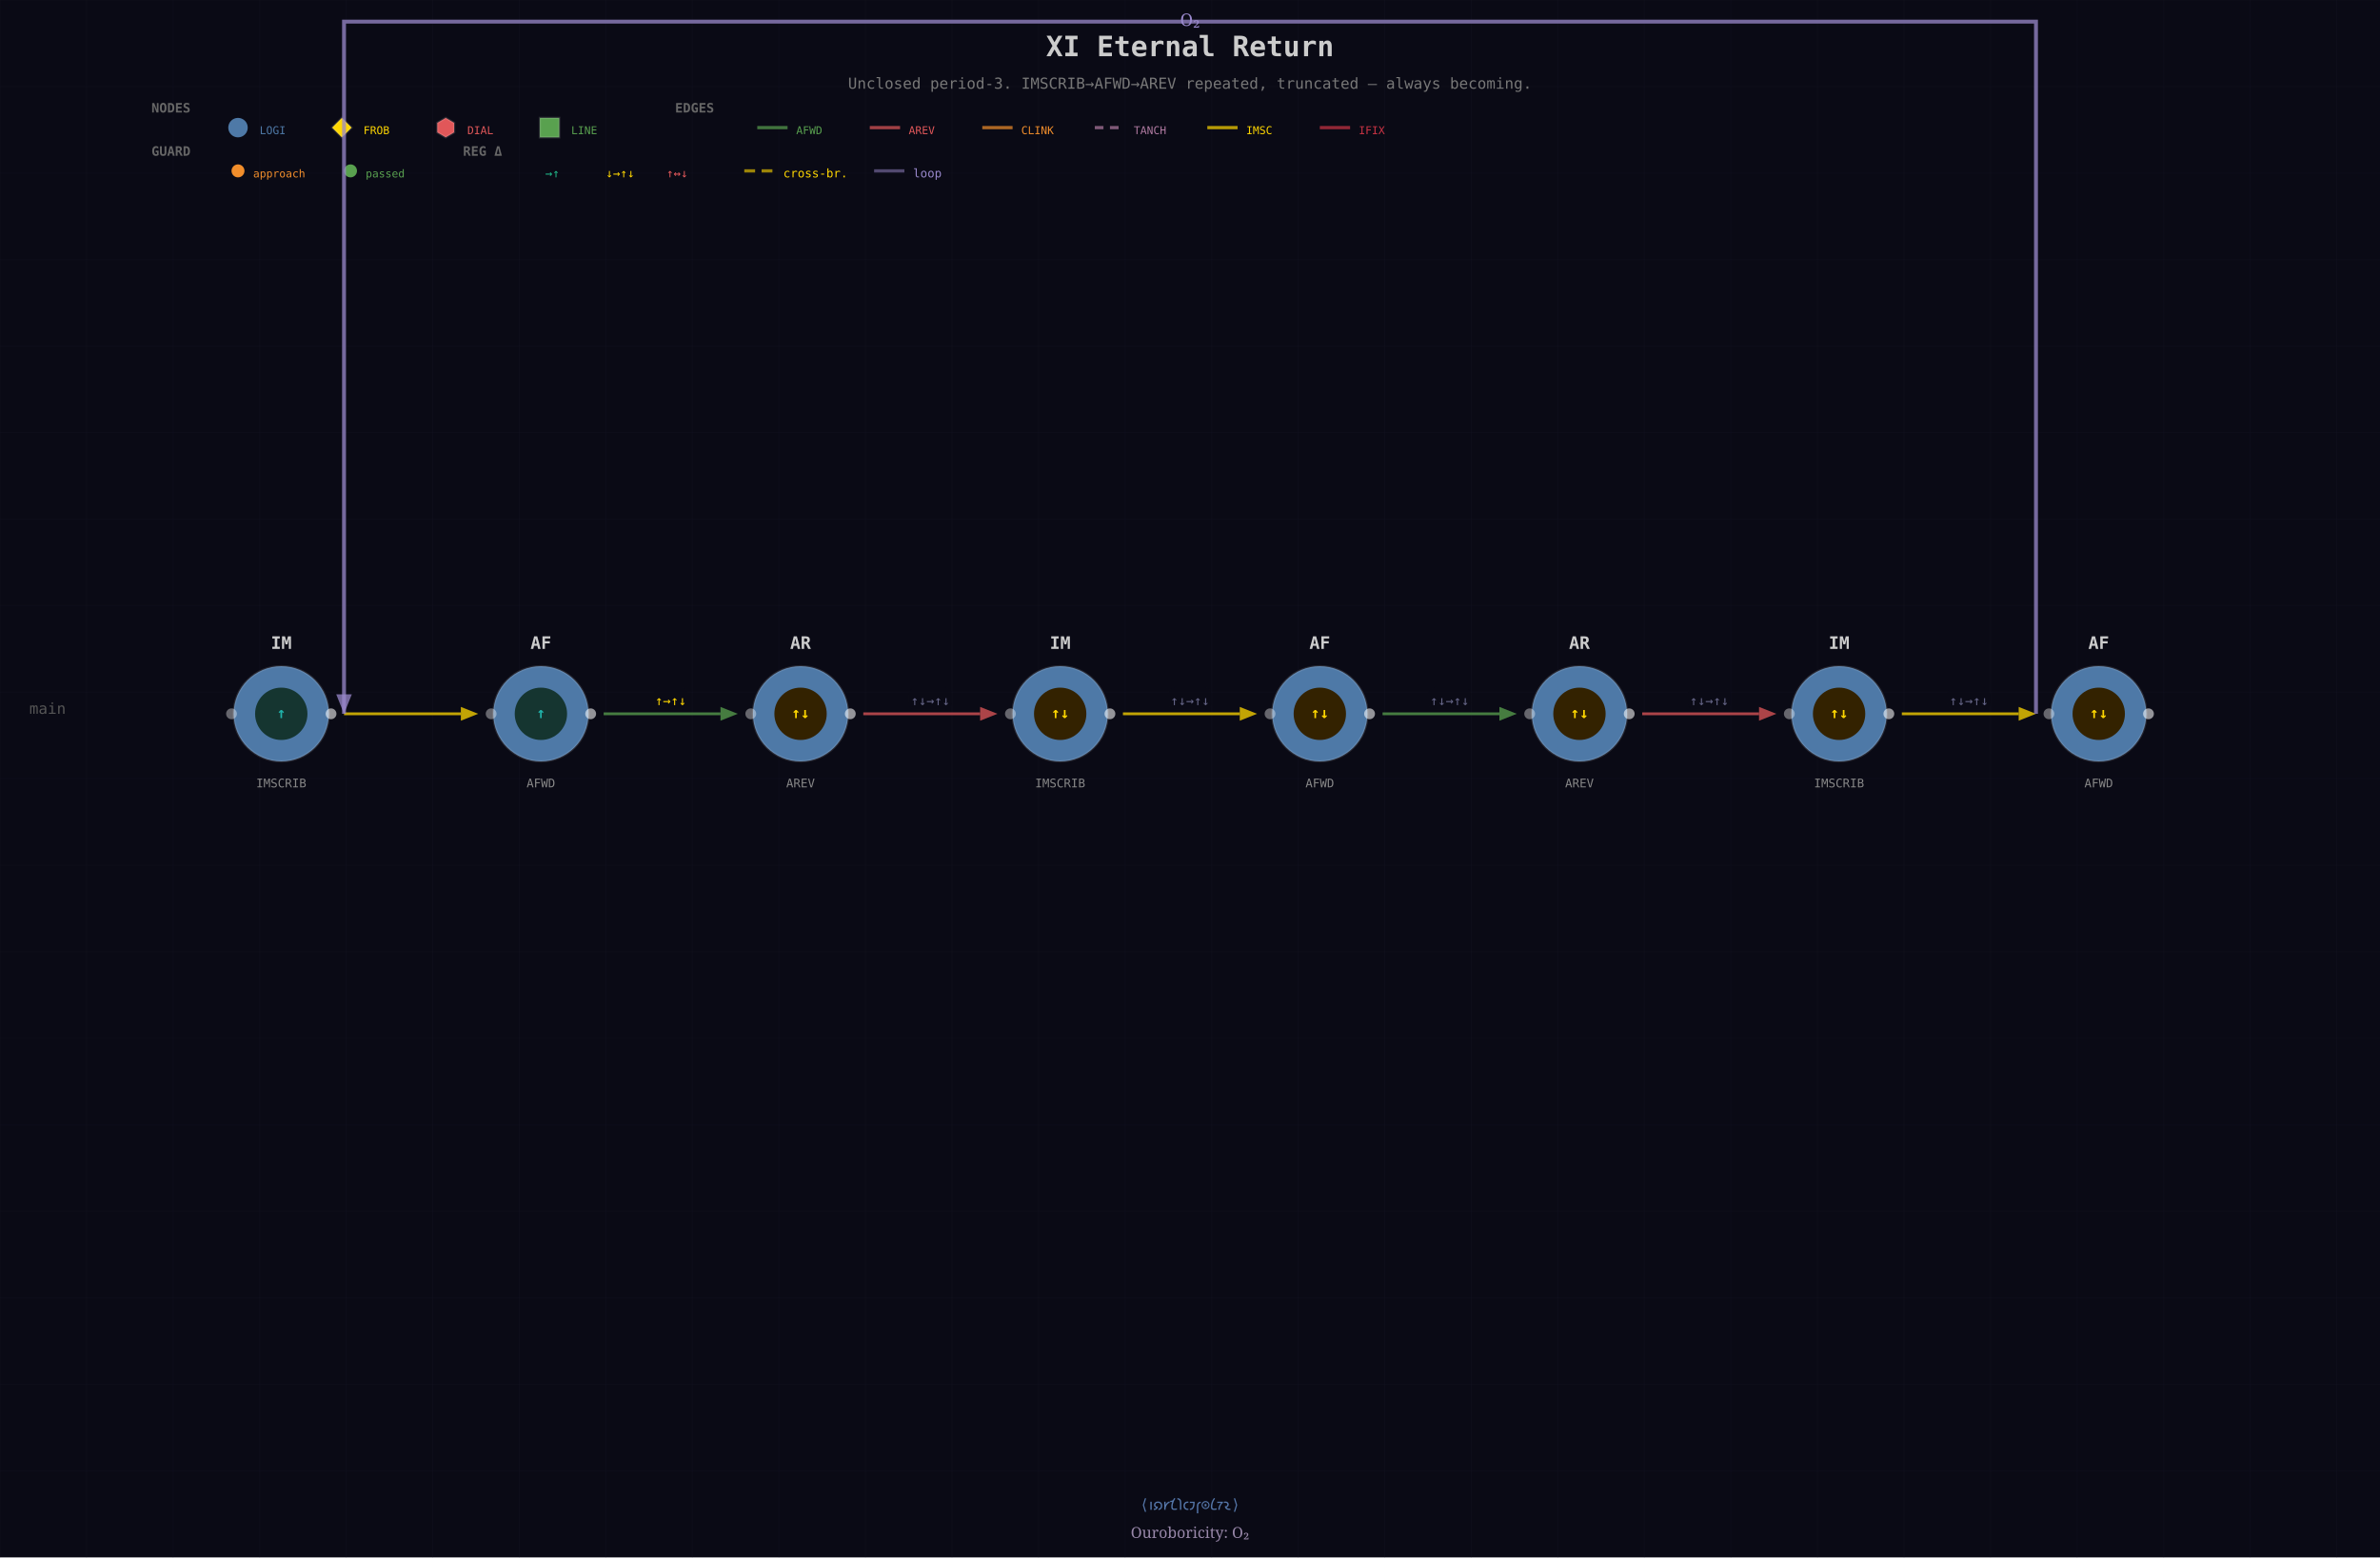
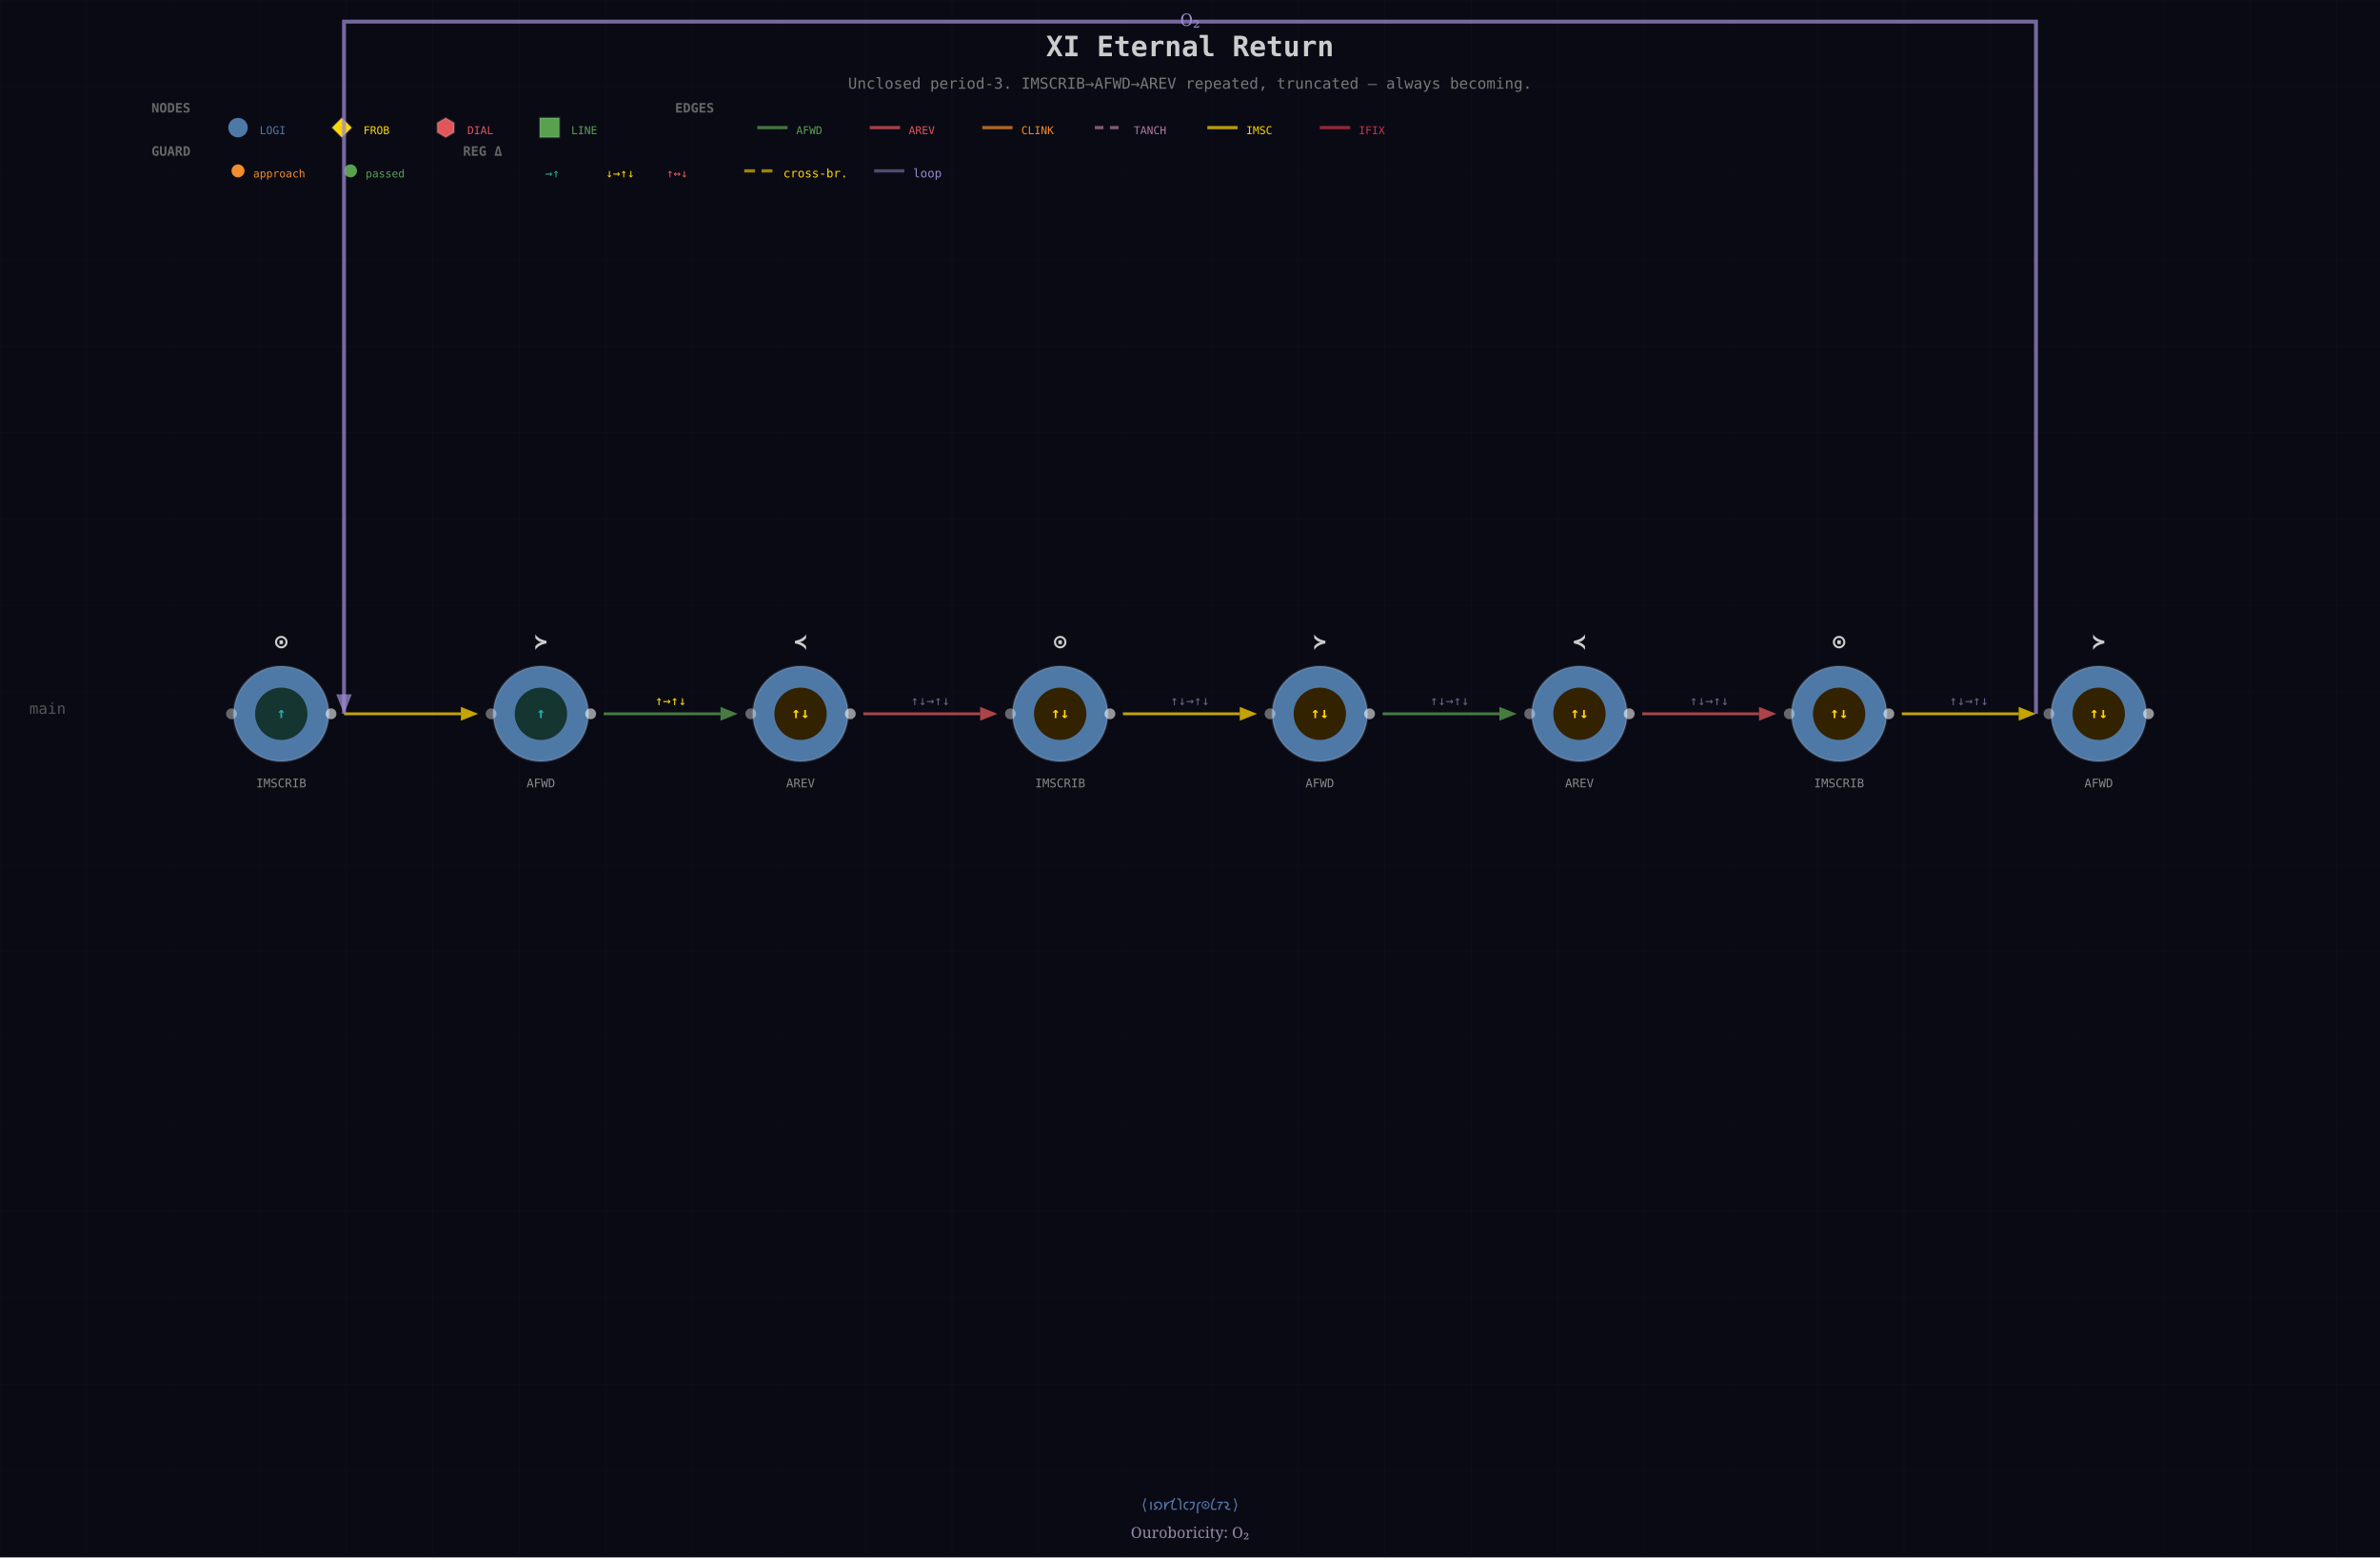
<svg xmlns="http://www.w3.org/2000/svg" viewBox="0 0 1100 720">
  <rect width="1100" height="720" fill="#0a0a15" />
  <line x1="0.0" y1="0.0" x2="0.0" y2="720.0" stroke="#151525" stroke-width="0.4" opacity="0.25" />
  <line x1="40.0" y1="0.0" x2="40.0" y2="720.0" stroke="#151525" stroke-width="0.4" opacity="0.25" />
  <line x1="80.0" y1="0.0" x2="80.0" y2="720.0" stroke="#151525" stroke-width="0.4" opacity="0.25" />
  <line x1="120.0" y1="0.0" x2="120.0" y2="720.0" stroke="#151525" stroke-width="0.4" opacity="0.25" />
  <line x1="160.0" y1="0.0" x2="160.0" y2="720.0" stroke="#151525" stroke-width="0.4" opacity="0.25" />
  <line x1="200.0" y1="0.0" x2="200.0" y2="720.0" stroke="#151525" stroke-width="0.4" opacity="0.25" />
  <line x1="240.0" y1="0.0" x2="240.0" y2="720.0" stroke="#151525" stroke-width="0.4" opacity="0.25" />
  <line x1="280.0" y1="0.0" x2="280.0" y2="720.0" stroke="#151525" stroke-width="0.4" opacity="0.25" />
  <line x1="320.0" y1="0.0" x2="320.0" y2="720.0" stroke="#151525" stroke-width="0.4" opacity="0.25" />
  <line x1="360.0" y1="0.0" x2="360.0" y2="720.0" stroke="#151525" stroke-width="0.4" opacity="0.25" />
  <line x1="400.0" y1="0.0" x2="400.0" y2="720.0" stroke="#151525" stroke-width="0.4" opacity="0.25" />
  <line x1="440.0" y1="0.0" x2="440.0" y2="720.0" stroke="#151525" stroke-width="0.4" opacity="0.25" />
  <line x1="480.0" y1="0.0" x2="480.0" y2="720.0" stroke="#151525" stroke-width="0.4" opacity="0.25" />
  <line x1="520.0" y1="0.0" x2="520.0" y2="720.0" stroke="#151525" stroke-width="0.4" opacity="0.25" />
  <line x1="560.0" y1="0.0" x2="560.0" y2="720.0" stroke="#151525" stroke-width="0.4" opacity="0.25" />
  <line x1="600.0" y1="0.0" x2="600.0" y2="720.0" stroke="#151525" stroke-width="0.4" opacity="0.25" />
  <line x1="640.0" y1="0.0" x2="640.0" y2="720.0" stroke="#151525" stroke-width="0.4" opacity="0.25" />
  <line x1="680.0" y1="0.0" x2="680.0" y2="720.0" stroke="#151525" stroke-width="0.4" opacity="0.25" />
  <line x1="720.0" y1="0.0" x2="720.0" y2="720.0" stroke="#151525" stroke-width="0.4" opacity="0.25" />
  <line x1="760.0" y1="0.0" x2="760.0" y2="720.0" stroke="#151525" stroke-width="0.4" opacity="0.25" />
  <line x1="800.0" y1="0.0" x2="800.0" y2="720.0" stroke="#151525" stroke-width="0.4" opacity="0.25" />
  <line x1="840.0" y1="0.0" x2="840.0" y2="720.0" stroke="#151525" stroke-width="0.4" opacity="0.25" />
  <line x1="880.0" y1="0.0" x2="880.0" y2="720.0" stroke="#151525" stroke-width="0.4" opacity="0.25" />
  <line x1="920.0" y1="0.0" x2="920.0" y2="720.0" stroke="#151525" stroke-width="0.4" opacity="0.25" />
  <line x1="960.0" y1="0.0" x2="960.0" y2="720.0" stroke="#151525" stroke-width="0.4" opacity="0.25" />
  <line x1="1000.0" y1="0.0" x2="1000.0" y2="720.0" stroke="#151525" stroke-width="0.4" opacity="0.25" />
  <line x1="1040.0" y1="0.0" x2="1040.0" y2="720.0" stroke="#151525" stroke-width="0.4" opacity="0.25" />
  <line x1="1080.0" y1="0.0" x2="1080.0" y2="720.0" stroke="#151525" stroke-width="0.4" opacity="0.25" />
  <line x1="0.0" y1="0.0" x2="1100.0" y2="0.0" stroke="#151525" stroke-width="0.4" opacity="0.25" />
  <line x1="0.0" y1="40.0" x2="1100.0" y2="40.0" stroke="#151525" stroke-width="0.4" opacity="0.25" />
  <line x1="0.0" y1="80.0" x2="1100.0" y2="80.0" stroke="#151525" stroke-width="0.4" opacity="0.25" />
  <line x1="0.0" y1="120.0" x2="1100.0" y2="120.0" stroke="#151525" stroke-width="0.4" opacity="0.25" />
  <line x1="0.0" y1="160.0" x2="1100.0" y2="160.0" stroke="#151525" stroke-width="0.4" opacity="0.25" />
  <line x1="0.0" y1="200.0" x2="1100.0" y2="200.0" stroke="#151525" stroke-width="0.4" opacity="0.25" />
  <line x1="0.0" y1="240.0" x2="1100.0" y2="240.0" stroke="#151525" stroke-width="0.4" opacity="0.25" />
  <line x1="0.0" y1="280.0" x2="1100.0" y2="280.0" stroke="#151525" stroke-width="0.4" opacity="0.25" />
  <line x1="0.0" y1="320.0" x2="1100.0" y2="320.0" stroke="#151525" stroke-width="0.4" opacity="0.25" />
  <line x1="0.0" y1="360.0" x2="1100.0" y2="360.0" stroke="#151525" stroke-width="0.4" opacity="0.25" />
  <line x1="0.0" y1="400.0" x2="1100.0" y2="400.0" stroke="#151525" stroke-width="0.4" opacity="0.25" />
  <line x1="0.0" y1="440.0" x2="1100.0" y2="440.0" stroke="#151525" stroke-width="0.4" opacity="0.25" />
  <line x1="0.0" y1="480.0" x2="1100.0" y2="480.0" stroke="#151525" stroke-width="0.4" opacity="0.25" />
  <line x1="0.0" y1="520.0" x2="1100.0" y2="520.0" stroke="#151525" stroke-width="0.4" opacity="0.25" />
  <line x1="0.0" y1="560.0" x2="1100.0" y2="560.0" stroke="#151525" stroke-width="0.4" opacity="0.25" />
  <line x1="0.0" y1="600.0" x2="1100.0" y2="600.0" stroke="#151525" stroke-width="0.4" opacity="0.25" />
  <line x1="0.0" y1="640.0" x2="1100.0" y2="640.0" stroke="#151525" stroke-width="0.4" opacity="0.25" />
  <line x1="0.0" y1="680.0" x2="1100.0" y2="680.0" stroke="#151525" stroke-width="0.4" opacity="0.25" />
  <text x="550.0" y="26.0" fill="#cccccc" font-size="13" text-anchor="middle" font-family="monospace" font-weight="bold">XI Eternal Return</text>
  <text x="550.0" y="41.0" fill="#777" font-size="7" text-anchor="middle" font-family="monospace">Unclosed period-3. IMSCRIB→AFWD→AREV repeated, truncated — always becoming.</text>
  <text x="22.0" y="330.0" fill="#555" font-size="7" text-anchor="middle" font-family="monospace">main</text>
  <line x1="159.0" y1="330.0" x2="213.0" y2="330.0" stroke="#ffd700" stroke-width="1.3" opacity="0.75" />
  <polygon points="221.0,330.0 213.0,333.2 213.0,326.8" fill="#ffd700" opacity="0.75" />
  <line x1="279.0" y1="330.0" x2="333.0" y2="330.0" stroke="#59a14f" stroke-width="1.3" opacity="0.75" />
  <polygon points="341.0,330.0 333.0,333.2 333.0,326.8" fill="#59a14f" opacity="0.75" />
  <rect x="302.0" y="318.0" width="16.0" height="10" fill="#0a0a15" opacity="0.7" rx="3" />
  <text x="310.0" y="326.0" fill="#ffd700" font-size="6" text-anchor="middle" font-family="monospace">↑→↑↓</text>
  <line x1="399.0" y1="330.0" x2="453.0" y2="330.0" stroke="#e15759" stroke-width="1.3" opacity="0.75" />
  <polygon points="461.0,330.0 453.0,333.2 453.0,326.8" fill="#e15759" opacity="0.75" />
  <rect x="420.0" y="318.0" width="20.0" height="10" fill="#0a0a15" opacity="0.7" rx="3" />
  <text x="430.0" y="326.0" fill="#666688" font-size="6" text-anchor="middle" font-family="monospace">↑↓→↑↓</text>
  <line x1="519.0" y1="330.0" x2="573.0" y2="330.0" stroke="#ffd700" stroke-width="1.3" opacity="0.75" />
  <polygon points="581.0,330.0 573.0,333.2 573.0,326.8" fill="#ffd700" opacity="0.75" />
  <rect x="540.0" y="318.0" width="20.0" height="10" fill="#0a0a15" opacity="0.7" rx="3" />
  <text x="550.0" y="326.0" fill="#666688" font-size="6" text-anchor="middle" font-family="monospace">↑↓→↑↓</text>
  <line x1="639.0" y1="330.0" x2="693.0" y2="330.0" stroke="#59a14f" stroke-width="1.3" opacity="0.75" />
  <polygon points="701.0,330.0 693.0,333.2 693.0,326.8" fill="#59a14f" opacity="0.75" />
  <rect x="660.0" y="318.0" width="20.0" height="10" fill="#0a0a15" opacity="0.7" rx="3" />
  <text x="670.0" y="326.0" fill="#666688" font-size="6" text-anchor="middle" font-family="monospace">↑↓→↑↓</text>
  <line x1="759.0" y1="330.0" x2="813.0" y2="330.0" stroke="#e15759" stroke-width="1.3" opacity="0.75" />
  <polygon points="821.0,330.0 813.0,333.2 813.0,326.8" fill="#e15759" opacity="0.75" />
  <rect x="780.0" y="318.0" width="20.0" height="10" fill="#0a0a15" opacity="0.7" rx="3" />
  <text x="790.0" y="326.0" fill="#666688" font-size="6" text-anchor="middle" font-family="monospace">↑↓→↑↓</text>
  <line x1="879.0" y1="330.0" x2="933.0" y2="330.0" stroke="#ffd700" stroke-width="1.3" opacity="0.75" />
  <polygon points="941.0,330.0 933.0,333.2 933.0,326.8" fill="#ffd700" opacity="0.75" />
  <rect x="900.0" y="318.0" width="20.0" height="10" fill="#0a0a15" opacity="0.7" rx="3" />
  <text x="910.0" y="326.0" fill="#666688" font-size="6" text-anchor="middle" font-family="monospace">↑↓→↑↓</text>
  <circle cx="130.0" cy="330.0" r="22.0" fill="#4e79a7" stroke="#ffffff20" stroke-width="1.0" />
  <circle cx="130.0" cy="330.0" r="12.1" fill="#153530" stroke-width="0" />
  <text x="130.0" y="332.0" fill="#20b2aa" font-size="7" text-anchor="middle" font-family="monospace" font-weight="bold">↑</text>
-   <text x="130.0" y="300.0" fill="#cccccc" font-size="8" text-anchor="middle" font-family="monospace" font-weight="bold">IM</text>
+   <text x="130.0" y="300.0" fill="#cccccc" font-size="10" text-anchor="middle" font-family="monospace" font-weight="bold">⊙</text>
  <text x="130.0" y="364.0" fill="#888" font-size="5.5" text-anchor="middle" font-family="monospace">IMSCRIB</text>
  <circle cx="107.0" cy="330.0" r="2.5" fill="#ffffff60" stroke-width="0" />
  <circle cx="153.0" cy="330.0" r="2.5" fill="#ffffff90" stroke-width="0" />
  <circle cx="250.0" cy="330.0" r="22.0" fill="#4e79a7" stroke="#ffffff20" stroke-width="1.0" />
  <circle cx="250.0" cy="330.0" r="12.1" fill="#153530" stroke-width="0" />
  <text x="250.0" y="332.0" fill="#20b2aa" font-size="7" text-anchor="middle" font-family="monospace" font-weight="bold">↑</text>
-   <text x="250.0" y="300.0" fill="#cccccc" font-size="8" text-anchor="middle" font-family="monospace" font-weight="bold">AF</text>
+   <text x="250.0" y="300.0" fill="#cccccc" font-size="10" text-anchor="middle" font-family="monospace" font-weight="bold">≻</text>
  <text x="250.0" y="364.0" fill="#888" font-size="5.5" text-anchor="middle" font-family="monospace">AFWD</text>
  <circle cx="227.0" cy="330.0" r="2.5" fill="#ffffff60" stroke-width="0" />
  <circle cx="273.0" cy="330.0" r="2.5" fill="#ffffff90" stroke-width="0" />
  <circle cx="370.0" cy="330.0" r="22.0" fill="#4e79a7" stroke="#ffffff20" stroke-width="1.0" />
  <circle cx="370.0" cy="330.0" r="12.1" fill="#332200" stroke-width="0" />
  <text x="370.0" y="332.0" fill="#ffd700" font-size="7" text-anchor="middle" font-family="monospace" font-weight="bold">↑↓</text>
-   <text x="370.0" y="300.0" fill="#cccccc" font-size="8" text-anchor="middle" font-family="monospace" font-weight="bold">AR</text>
+   <text x="370.0" y="300.0" fill="#cccccc" font-size="10" text-anchor="middle" font-family="monospace" font-weight="bold">≺</text>
  <text x="370.0" y="364.0" fill="#888" font-size="5.5" text-anchor="middle" font-family="monospace">AREV</text>
  <circle cx="347.0" cy="330.0" r="2.5" fill="#ffffff60" stroke-width="0" />
  <circle cx="393.0" cy="330.0" r="2.5" fill="#ffffff90" stroke-width="0" />
  <circle cx="490.0" cy="330.0" r="22.0" fill="#4e79a7" stroke="#ffffff20" stroke-width="1.0" />
  <circle cx="490.0" cy="330.0" r="12.1" fill="#332200" stroke-width="0" />
  <text x="490.0" y="332.0" fill="#ffd700" font-size="7" text-anchor="middle" font-family="monospace" font-weight="bold">↑↓</text>
-   <text x="490.0" y="300.0" fill="#cccccc" font-size="8" text-anchor="middle" font-family="monospace" font-weight="bold">IM</text>
+   <text x="490.0" y="300.0" fill="#cccccc" font-size="10" text-anchor="middle" font-family="monospace" font-weight="bold">⊙</text>
  <text x="490.0" y="364.0" fill="#888" font-size="5.5" text-anchor="middle" font-family="monospace">IMSCRIB</text>
  <circle cx="467.0" cy="330.0" r="2.5" fill="#ffffff60" stroke-width="0" />
  <circle cx="513.0" cy="330.0" r="2.5" fill="#ffffff90" stroke-width="0" />
  <circle cx="610.0" cy="330.0" r="22.0" fill="#4e79a7" stroke="#ffffff20" stroke-width="1.0" />
  <circle cx="610.0" cy="330.0" r="12.1" fill="#332200" stroke-width="0" />
  <text x="610.0" y="332.0" fill="#ffd700" font-size="7" text-anchor="middle" font-family="monospace" font-weight="bold">↑↓</text>
-   <text x="610.0" y="300.0" fill="#cccccc" font-size="8" text-anchor="middle" font-family="monospace" font-weight="bold">AF</text>
+   <text x="610.0" y="300.0" fill="#cccccc" font-size="10" text-anchor="middle" font-family="monospace" font-weight="bold">≻</text>
  <text x="610.0" y="364.0" fill="#888" font-size="5.5" text-anchor="middle" font-family="monospace">AFWD</text>
  <circle cx="587.0" cy="330.0" r="2.5" fill="#ffffff60" stroke-width="0" />
  <circle cx="633.0" cy="330.0" r="2.5" fill="#ffffff90" stroke-width="0" />
  <circle cx="730.0" cy="330.0" r="22.0" fill="#4e79a7" stroke="#ffffff20" stroke-width="1.0" />
  <circle cx="730.0" cy="330.0" r="12.1" fill="#332200" stroke-width="0" />
  <text x="730.0" y="332.0" fill="#ffd700" font-size="7" text-anchor="middle" font-family="monospace" font-weight="bold">↑↓</text>
-   <text x="730.0" y="300.0" fill="#cccccc" font-size="8" text-anchor="middle" font-family="monospace" font-weight="bold">AR</text>
+   <text x="730.0" y="300.0" fill="#cccccc" font-size="10" text-anchor="middle" font-family="monospace" font-weight="bold">≺</text>
  <text x="730.0" y="364.0" fill="#888" font-size="5.5" text-anchor="middle" font-family="monospace">AREV</text>
  <circle cx="707.0" cy="330.0" r="2.5" fill="#ffffff60" stroke-width="0" />
  <circle cx="753.0" cy="330.0" r="2.5" fill="#ffffff90" stroke-width="0" />
  <circle cx="850.0" cy="330.0" r="22.0" fill="#4e79a7" stroke="#ffffff20" stroke-width="1.0" />
  <circle cx="850.0" cy="330.0" r="12.1" fill="#332200" stroke-width="0" />
  <text x="850.0" y="332.0" fill="#ffd700" font-size="7" text-anchor="middle" font-family="monospace" font-weight="bold">↑↓</text>
-   <text x="850.0" y="300.0" fill="#cccccc" font-size="8" text-anchor="middle" font-family="monospace" font-weight="bold">IM</text>
+   <text x="850.0" y="300.0" fill="#cccccc" font-size="10" text-anchor="middle" font-family="monospace" font-weight="bold">⊙</text>
  <text x="850.0" y="364.0" fill="#888" font-size="5.5" text-anchor="middle" font-family="monospace">IMSCRIB</text>
  <circle cx="827.0" cy="330.0" r="2.5" fill="#ffffff60" stroke-width="0" />
  <circle cx="873.0" cy="330.0" r="2.5" fill="#ffffff90" stroke-width="0" />
  <circle cx="970.0" cy="330.0" r="22.0" fill="#4e79a7" stroke="#ffffff20" stroke-width="1.0" />
  <circle cx="970.0" cy="330.0" r="12.1" fill="#332200" stroke-width="0" />
  <text x="970.0" y="332.0" fill="#ffd700" font-size="7" text-anchor="middle" font-family="monospace" font-weight="bold">↑↓</text>
-   <text x="970.0" y="300.0" fill="#cccccc" font-size="8" text-anchor="middle" font-family="monospace" font-weight="bold">AF</text>
+   <text x="970.0" y="300.0" fill="#cccccc" font-size="10" text-anchor="middle" font-family="monospace" font-weight="bold">≻</text>
  <text x="970.0" y="364.0" fill="#888" font-size="5.5" text-anchor="middle" font-family="monospace">AFWD</text>
  <circle cx="947.0" cy="330.0" r="2.5" fill="#ffffff60" stroke-width="0" />
  <circle cx="993.0" cy="330.0" r="2.5" fill="#ffffff90" stroke-width="0" />
  <text x="550.0" y="698.0" fill="#5577aa" font-size="7" text-anchor="middle" font-family="monospace">⟨𐑦𐑸𐑾𐑗𐑐𐑤𐑲𐑝⊙𐑖𐑳𐑷⟩</text>
  <text x="550.0" y="711.0" fill="#9988aa" font-size="7" text-anchor="middle" font-family="serif">Ouroboricity: O₂</text>
  <text x="70.0" y="52.0" fill="#666" font-size="6" text-anchor="start" font-family="monospace" font-weight="bold">NODES</text>
  <circle cx="110.0" cy="59.0" r="4.5" fill="#4e79a7" stroke-width="0" />
  <text x="120.0" y="62.0" fill="#4e79a7" font-size="5" text-anchor="start" font-family="monospace">LOGI</text>
  <polygon points="158,54.5 162.5,59 158,63.5 153.5,59" fill="#ffd700" stroke="#ffffff20" stroke-width="1.0" />
  <text x="168.0" y="62.0" fill="#ffd700" font-size="5" text-anchor="start" font-family="monospace">FROB</text>
  <polygon points="209.9,61.2 206.0,63.5 202.1,61.2 202.1,56.8 206.0,54.5 209.9,56.8" fill="#e15759" stroke="#ffffff20" stroke-width="1.0" />
  <text x="216.0" y="62.0" fill="#e15759" font-size="5" text-anchor="start" font-family="monospace">DIAL</text>
  <rect x="249.5" y="54.5" width="9.0" height="9.0" fill="#59a14f" stroke="#ffffff20" stroke-width="1.0" />
  <text x="264.0" y="62.0" fill="#59a14f" font-size="5" text-anchor="start" font-family="monospace">LINE</text>
  <text x="312.0" y="52.0" fill="#666" font-size="6" text-anchor="start" font-family="monospace" font-weight="bold">EDGES</text>
  <line x1="350.0" y1="59.0" x2="364.0" y2="59.0" stroke="#59a14f" stroke-width="1.5" opacity="0.7" />
  <text x="368.0" y="62.0" fill="#59a14f" font-size="5" text-anchor="start" font-family="monospace">AFWD</text>
  <line x1="402.0" y1="59.0" x2="416.0" y2="59.0" stroke="#e15759" stroke-width="1.5" opacity="0.7" />
  <text x="420.0" y="62.0" fill="#e15759" font-size="5" text-anchor="start" font-family="monospace">AREV</text>
  <line x1="454.0" y1="59.0" x2="468.0" y2="59.0" stroke="#f28e2b" stroke-width="1.5" opacity="0.7" />
  <text x="472.0" y="62.0" fill="#f28e2b" font-size="5" text-anchor="start" font-family="monospace">CLINK</text>
  <line x1="506.0" y1="59.0" x2="520.0" y2="59.0" stroke="#b07aa1" stroke-width="1.5" opacity="0.7" stroke-dasharray="4,3" />
  <text x="524.0" y="62.0" fill="#b07aa1" font-size="5" text-anchor="start" font-family="monospace">TANCH</text>
  <line x1="558.0" y1="59.0" x2="572.0" y2="59.0" stroke="#ffd700" stroke-width="1.5" opacity="0.7" />
  <text x="576.0" y="62.0" fill="#ffd700" font-size="5" text-anchor="start" font-family="monospace">IMSC</text>
  <line x1="610.0" y1="59.0" x2="624.0" y2="59.0" stroke="#cc3344" stroke-width="1.5" opacity="0.7" />
  <text x="628.0" y="62.0" fill="#cc3344" font-size="5" text-anchor="start" font-family="monospace">IFIX</text>
  <text x="70.0" y="72.0" fill="#666" font-size="6" text-anchor="start" font-family="monospace" font-weight="bold">GUARD</text>
  <circle cx="110.0" cy="79.0" r="3.0" fill="#f28e2b" stroke-width="0.8" />
  <text x="117.0" y="82.0" fill="#f28e2b" font-size="5" text-anchor="start" font-family="monospace">approach</text>
  <circle cx="162.0" cy="79.0" r="3.0" fill="#59a14f" stroke-width="0.9" />
  <text x="169.0" y="82.0" fill="#59a14f" font-size="5" text-anchor="start" font-family="monospace">passed</text>
  <text x="214.0" y="72.0" fill="#666" font-size="6" text-anchor="start" font-family="monospace" font-weight="bold">REG Δ</text>
  <text x="252.0" y="82.0" fill="#20b888" font-size="5.5" text-anchor="start" font-family="monospace">→↑</text>
  <text x="280.0" y="82.0" fill="#ffd700" font-size="5.5" text-anchor="start" font-family="monospace">↓→↑↓</text>
  <text x="308.0" y="82.0" fill="#e15759" font-size="5.5" text-anchor="start" font-family="monospace">↑↔↓</text>
  <line x1="344.0" y1="79.0" x2="358.0" y2="79.0" stroke="#ffd700" stroke-width="1.5" opacity="0.6" stroke-dasharray="5,3" />
  <text x="362.0" y="82.0" fill="#ffd700" font-size="5.5" text-anchor="start" font-family="monospace">cross-br.</text>
  <line x1="404.0" y1="79.0" x2="418.0" y2="79.0" stroke="#9988cc" stroke-width="1.5" opacity="0.5" />
  <text x="422.0" y="82.0" fill="#9988cc" font-size="5.5" text-anchor="start" font-family="monospace">loop</text>
  <path d="M941.0,330.0 L941.0,10.0 L159.0,10.0 L159.0,330.0" fill="none" stroke="#9988cc" stroke-width="1.8" opacity="0.75" />
  <polygon points="159.0,330.0 155.4,321.0 162.6,321.0" fill="#9988cc" opacity="0.75" />
  <text x="550.0" y="12.0" fill="#9988cc" font-size="8" text-anchor="middle" font-family="serif">O₂</text>
</svg>
